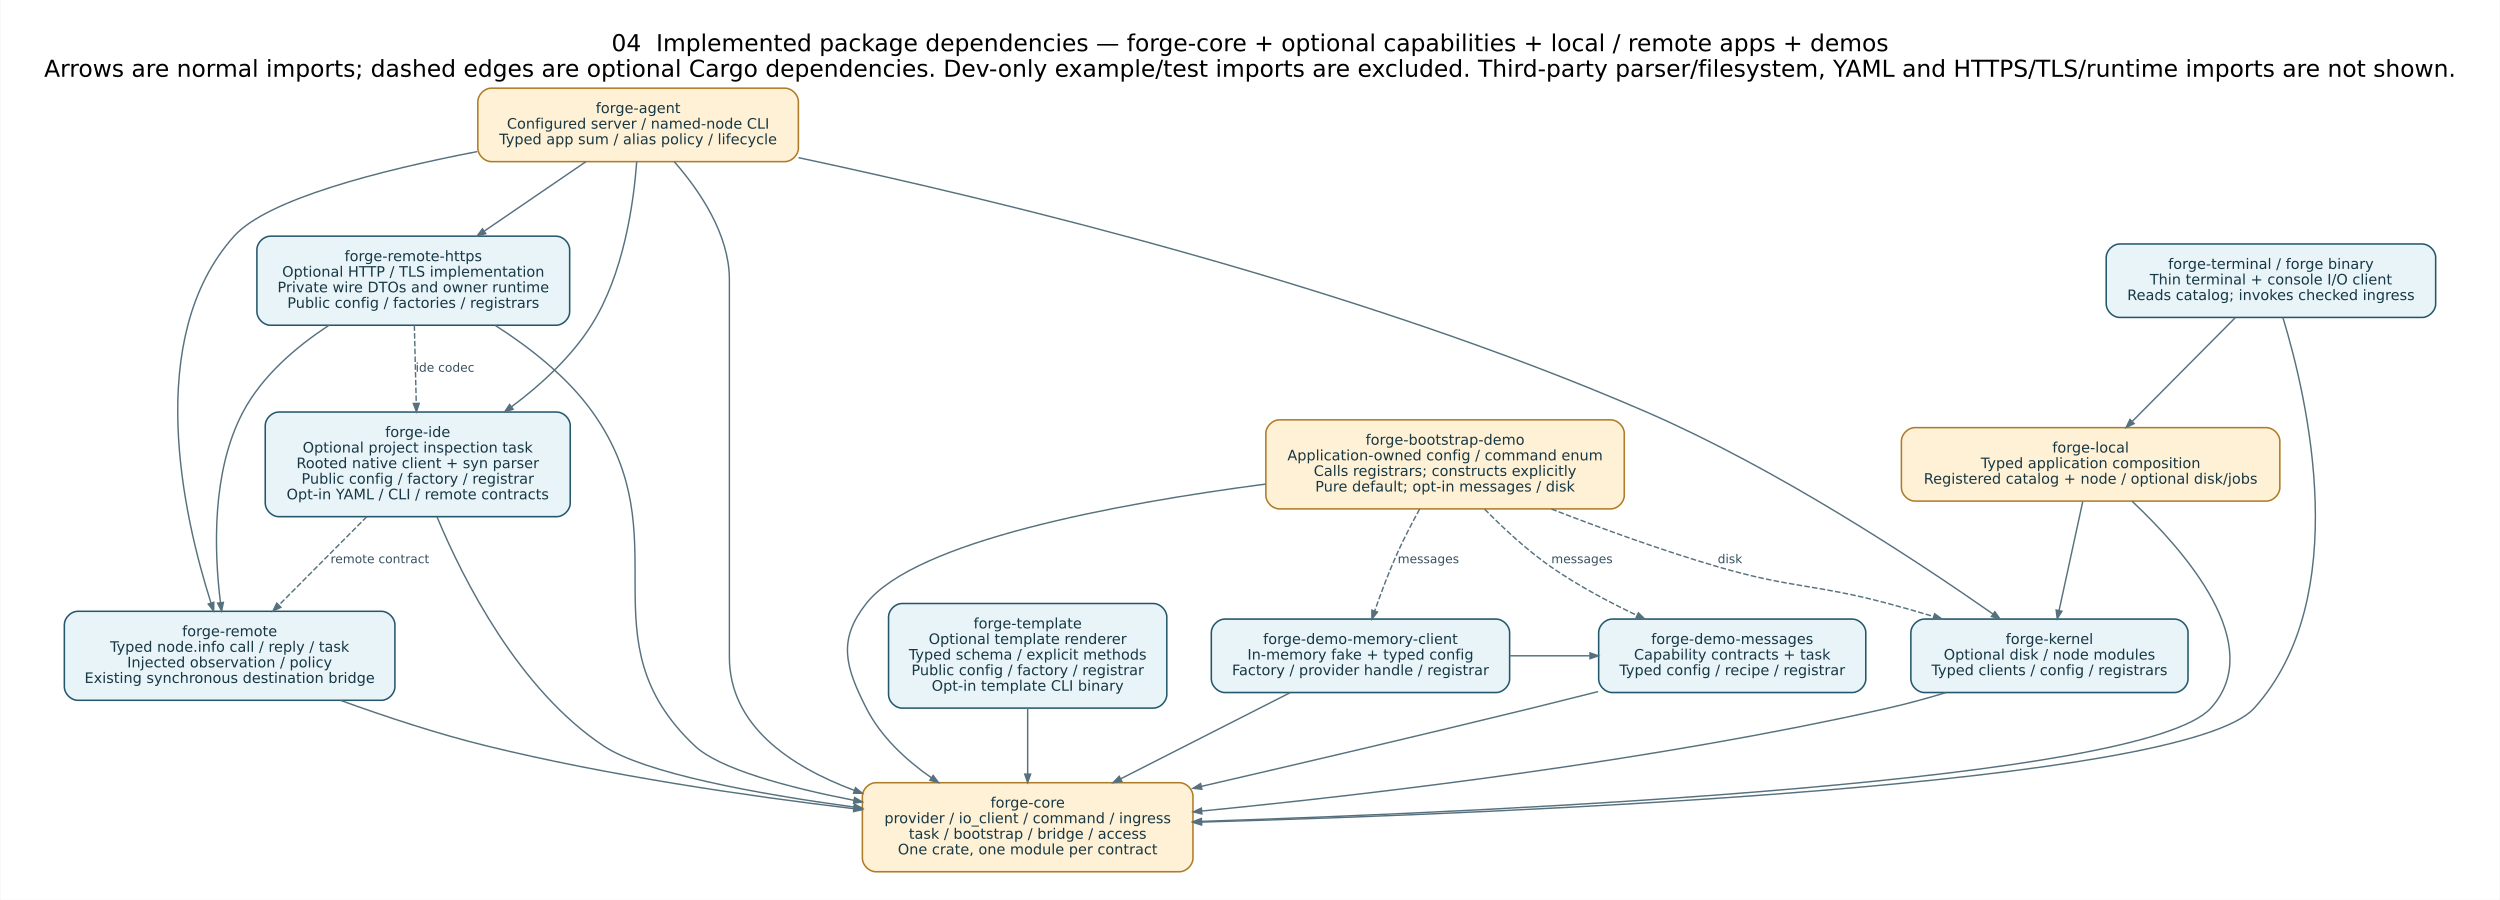
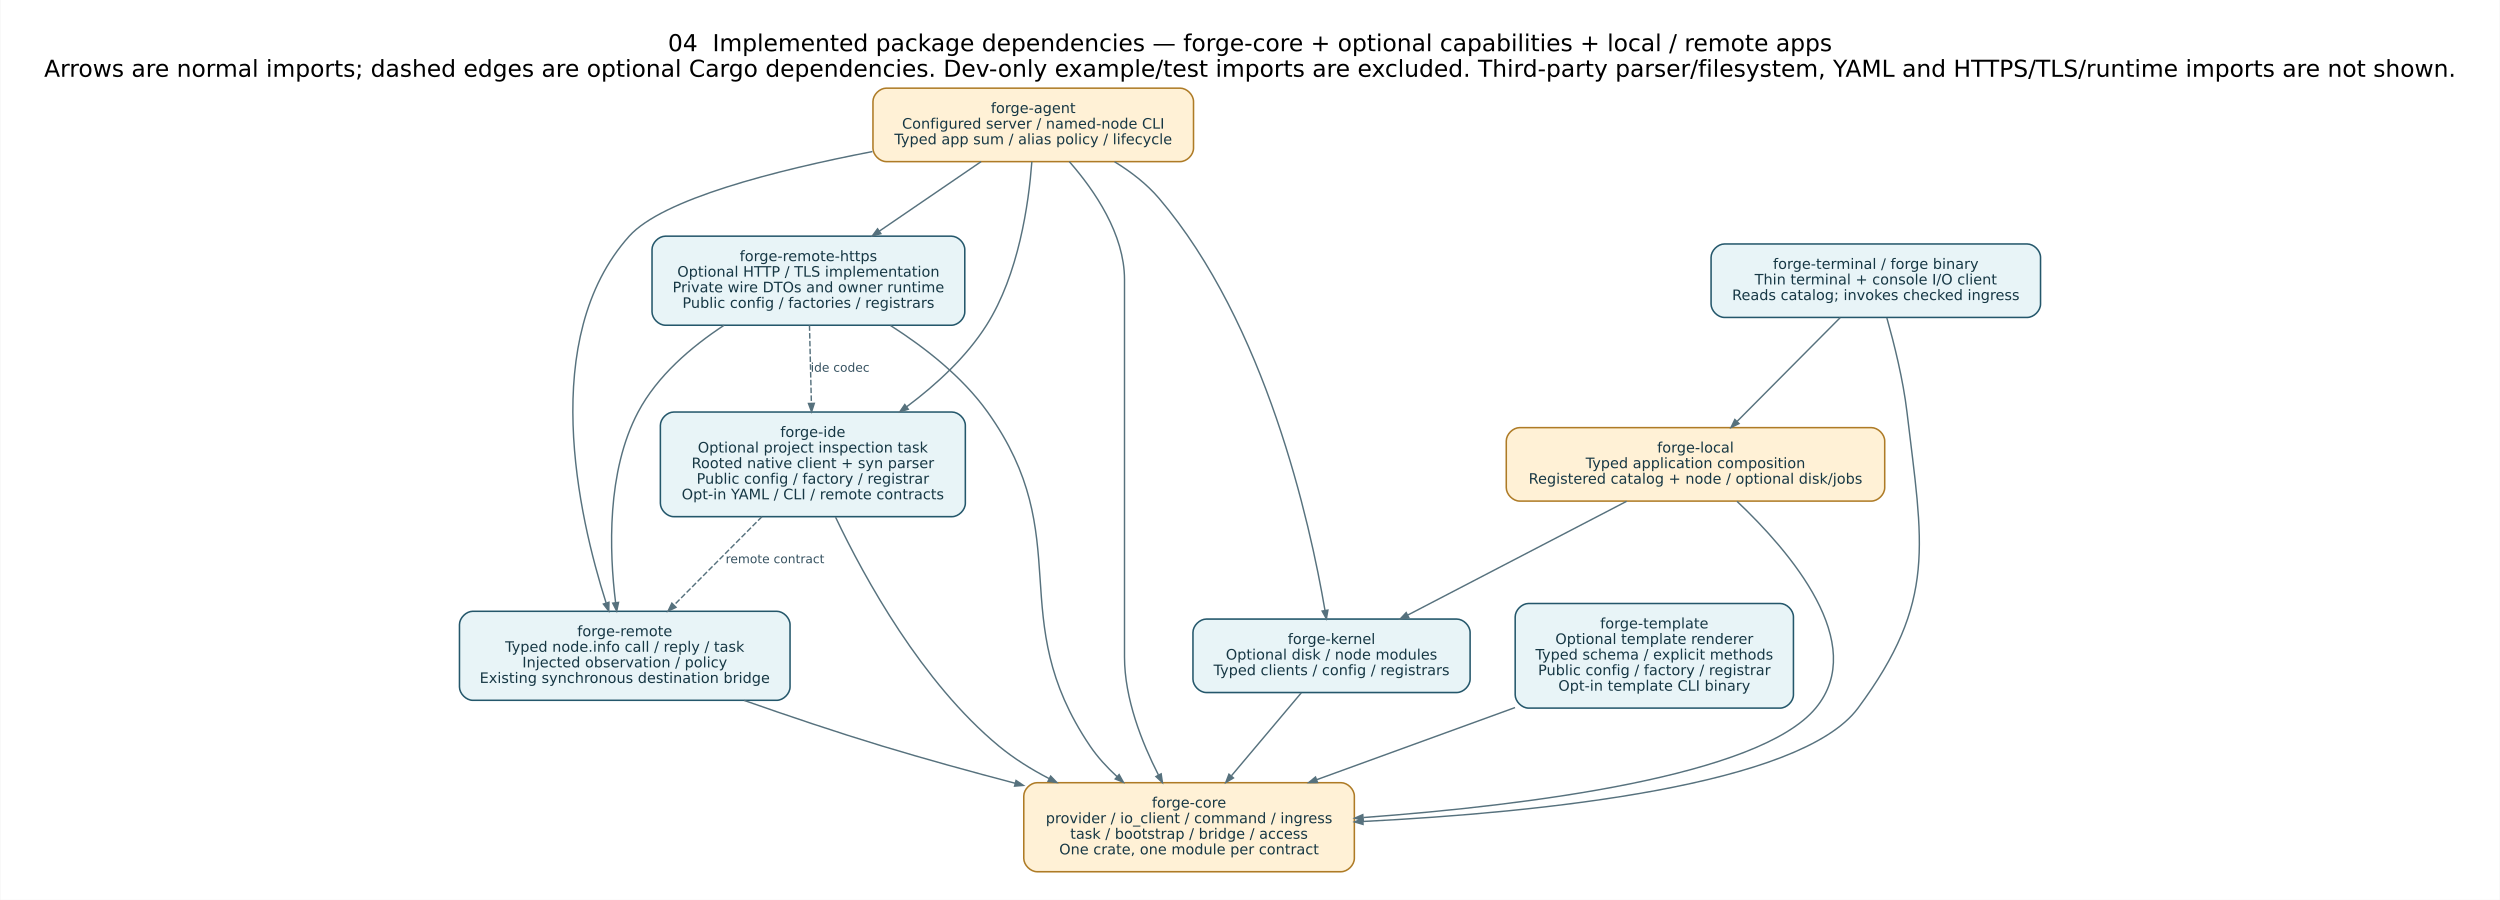
<svg xmlns="http://www.w3.org/2000/svg" width="2245pt" height="808pt" viewBox="0.00 0.00 2245.40 808.40">
  <g id="graph0" class="graph" transform="scale(1 1) rotate(0) translate(25.2 783.2)">
    <polygon fill="white" stroke="transparent" points="-25.2,25.2 -25.2,-783.2 2220.2,-783.2 2220.2,25.2 -25.2,25.2" />
-     <text text-anchor="middle" x="1097.5" y="-737.2" font-family="DejaVu Sans" font-size="21.00">04  Implemented package dependencies — forge-core + optional capabilities + local / remote apps + demos</text>
+     <text text-anchor="middle" x="1097.5" y="-737.2" font-family="DejaVu Sans" font-size="21.00">04  Implemented package dependencies — forge-core + optional capabilities + local / remote apps</text>
    <text text-anchor="middle" x="1097.5" y="-714.2" font-family="DejaVu Sans" font-size="21.00">Arrows are normal imports; dashed edges are optional Cargo dependencies. Dev-only example/test imports are excluded. Third-party parser/filesystem, YAML and HTTPS/TLS/runtime imports are not shown.</text>
    <g id="node1" class="node">
-       <path fill="#fff1d6" stroke="#ae7b26" stroke-width="1.4" d="M679.75,-704C679.75,-704 415.75,-704 415.75,-704 409.75,-704 403.75,-698 403.75,-692 403.75,-692 403.75,-650 403.75,-650 403.75,-644 409.75,-638 415.75,-638 415.75,-638 679.75,-638 679.75,-638 685.75,-638 691.75,-644 691.75,-650 691.75,-650 691.75,-692 691.75,-692 691.75,-698 685.75,-704 679.75,-704" />
-       <text text-anchor="middle" x="547.75" y="-681.6" font-family="DejaVu Sans" font-size="13.00" fill="#163744">forge-agent</text>
-       <text text-anchor="middle" x="547.75" y="-667.6" font-family="DejaVu Sans" font-size="13.00" fill="#163744">Configured server / named-node CLI</text>
-       <text text-anchor="middle" x="547.75" y="-653.6" font-family="DejaVu Sans" font-size="13.00" fill="#163744">Typed app sum / alias policy / lifecycle</text>
+       <path fill="#fff1d6" stroke="#ae7b26" stroke-width="1.4" d="M1034.75,-704C1034.75,-704 770.75,-704 770.75,-704 764.75,-704 758.75,-698 758.75,-692 758.75,-692 758.75,-650 758.75,-650 758.75,-644 764.75,-638 770.75,-638 770.75,-638 1034.75,-638 1034.75,-638 1040.75,-638 1046.75,-644 1046.75,-650 1046.75,-650 1046.75,-692 1046.75,-692 1046.75,-698 1040.75,-704 1034.75,-704" />
+       <text text-anchor="middle" x="902.75" y="-681.6" font-family="DejaVu Sans" font-size="13.00" fill="#163744">forge-agent</text>
+       <text text-anchor="middle" x="902.75" y="-667.6" font-family="DejaVu Sans" font-size="13.00" fill="#163744">Configured server / named-node CLI</text>
+       <text text-anchor="middle" x="902.75" y="-653.6" font-family="DejaVu Sans" font-size="13.00" fill="#163744">Typed app sum / alias policy / lifecycle</text>
    </g>
    <g id="node2" class="node">
-       <path fill="#e8f4f7" stroke="#24576b" stroke-width="1.4" d="M317.25,-234C317.25,-234 44.25,-234 44.25,-234 38.25,-234 32.25,-228 32.25,-222 32.25,-222 32.25,-166 32.25,-166 32.25,-160 38.25,-154 44.25,-154 44.25,-154 317.25,-154 317.25,-154 323.25,-154 329.25,-160 329.25,-166 329.25,-166 329.25,-222 329.25,-222 329.25,-228 323.25,-234 317.25,-234" />
-       <text text-anchor="middle" x="180.75" y="-211.6" font-family="DejaVu Sans" font-size="13.00" fill="#163744">forge-remote</text>
-       <text text-anchor="middle" x="180.75" y="-197.6" font-family="DejaVu Sans" font-size="13.00" fill="#163744">Typed node.info call / reply / task</text>
-       <text text-anchor="middle" x="180.75" y="-183.6" font-family="DejaVu Sans" font-size="13.00" fill="#163744">Injected observation / policy</text>
-       <text text-anchor="middle" x="180.75" y="-169.6" font-family="DejaVu Sans" font-size="13.00" fill="#163744">Existing synchronous destination bridge</text>
+       <path fill="#e8f4f7" stroke="#24576b" stroke-width="1.4" d="M672.25,-234C672.25,-234 399.25,-234 399.25,-234 393.25,-234 387.25,-228 387.25,-222 387.25,-222 387.25,-166 387.25,-166 387.25,-160 393.25,-154 399.25,-154 399.25,-154 672.25,-154 672.25,-154 678.25,-154 684.25,-160 684.25,-166 684.25,-166 684.25,-222 684.25,-222 684.25,-228 678.25,-234 672.25,-234" />
+       <text text-anchor="middle" x="535.75" y="-211.6" font-family="DejaVu Sans" font-size="13.00" fill="#163744">forge-remote</text>
+       <text text-anchor="middle" x="535.75" y="-197.6" font-family="DejaVu Sans" font-size="13.00" fill="#163744">Typed node.info call / reply / task</text>
+       <text text-anchor="middle" x="535.75" y="-183.6" font-family="DejaVu Sans" font-size="13.00" fill="#163744">Injected observation / policy</text>
+       <text text-anchor="middle" x="535.75" y="-169.6" font-family="DejaVu Sans" font-size="13.00" fill="#163744">Existing synchronous destination bridge</text>
    </g>
    <g id="edge1" class="edge">
-       <path fill="none" stroke="#56717d" stroke-width="1.3" d="M403.27,-647.03C315.36,-630.05 214.45,-604.14 184.75,-571 102.97,-479.75 138.96,-320.19 163.99,-241.53" />
-       <polygon fill="#56717d" stroke="#56717d" stroke-width="1.3" points="166.55,-242.12 166.37,-234.18 161.56,-240.5 166.55,-242.12" />
+       <path fill="none" stroke="#56717d" stroke-width="1.3" d="M758.27,-647.03C670.36,-630.05 569.45,-604.14 539.75,-571 457.97,-479.75 493.96,-320.19 518.99,-241.53" />
+       <polygon fill="#56717d" stroke="#56717d" stroke-width="1.3" points="521.55,-242.12 521.37,-234.18 516.56,-240.5 521.55,-242.12" />
    </g>
    <g id="node3" class="node">
-       <path fill="#e8f4f7" stroke="#24576b" stroke-width="1.4" d="M474.25,-571C474.25,-571 217.25,-571 217.25,-571 211.25,-571 205.25,-565 205.25,-559 205.25,-559 205.25,-503 205.25,-503 205.25,-497 211.25,-491 217.25,-491 217.25,-491 474.25,-491 474.25,-491 480.25,-491 486.25,-497 486.25,-503 486.25,-503 486.25,-559 486.25,-559 486.25,-565 480.25,-571 474.25,-571" />
-       <text text-anchor="middle" x="345.75" y="-548.6" font-family="DejaVu Sans" font-size="13.00" fill="#163744">forge-remote-https</text>
-       <text text-anchor="middle" x="345.75" y="-534.6" font-family="DejaVu Sans" font-size="13.00" fill="#163744">Optional HTTP / TLS implementation</text>
-       <text text-anchor="middle" x="345.75" y="-520.6" font-family="DejaVu Sans" font-size="13.00" fill="#163744">Private wire DTOs and owner runtime</text>
-       <text text-anchor="middle" x="345.75" y="-506.6" font-family="DejaVu Sans" font-size="13.00" fill="#163744">Public config / factories / registrars</text>
+       <path fill="#e8f4f7" stroke="#24576b" stroke-width="1.4" d="M829.25,-571C829.25,-571 572.25,-571 572.25,-571 566.25,-571 560.25,-565 560.25,-559 560.25,-559 560.25,-503 560.25,-503 560.25,-497 566.25,-491 572.25,-491 572.25,-491 829.25,-491 829.25,-491 835.25,-491 841.25,-497 841.25,-503 841.25,-503 841.25,-559 841.25,-559 841.25,-565 835.25,-571 829.25,-571" />
+       <text text-anchor="middle" x="700.75" y="-548.6" font-family="DejaVu Sans" font-size="13.00" fill="#163744">forge-remote-https</text>
+       <text text-anchor="middle" x="700.75" y="-534.6" font-family="DejaVu Sans" font-size="13.00" fill="#163744">Optional HTTP / TLS implementation</text>
+       <text text-anchor="middle" x="700.75" y="-520.6" font-family="DejaVu Sans" font-size="13.00" fill="#163744">Private wire DTOs and owner runtime</text>
+       <text text-anchor="middle" x="700.75" y="-506.6" font-family="DejaVu Sans" font-size="13.00" fill="#163744">Public config / factories / registrars</text>
    </g>
    <g id="edge2" class="edge">
-       <path fill="none" stroke="#56717d" stroke-width="1.3" d="M500.9,-637.99C473.7,-619.41 439.05,-595.74 409.41,-575.49" />
-       <polygon fill="#56717d" stroke="#56717d" stroke-width="1.3" points="410.84,-573.29 403.16,-571.22 407.87,-577.62 410.84,-573.29" />
+       <path fill="none" stroke="#56717d" stroke-width="1.3" d="M855.9,-637.99C828.7,-619.41 794.05,-595.74 764.41,-575.49" />
+       <polygon fill="#56717d" stroke="#56717d" stroke-width="1.3" points="765.84,-573.29 758.16,-571.22 762.87,-577.62 765.84,-573.29" />
    </g>
    <g id="node4" class="node">
-       <path fill="#e8f4f7" stroke="#24576b" stroke-width="1.4" d="M474.75,-413C474.75,-413 224.75,-413 224.75,-413 218.75,-413 212.75,-407 212.75,-401 212.75,-401 212.75,-331 212.75,-331 212.75,-325 218.75,-319 224.75,-319 224.75,-319 474.75,-319 474.75,-319 480.75,-319 486.75,-325 486.75,-331 486.75,-331 486.75,-401 486.75,-401 486.75,-407 480.75,-413 474.75,-413" />
-       <text text-anchor="middle" x="349.75" y="-390.6" font-family="DejaVu Sans" font-size="13.00" fill="#163744">forge-ide</text>
-       <text text-anchor="middle" x="349.75" y="-376.6" font-family="DejaVu Sans" font-size="13.00" fill="#163744">Optional project inspection task</text>
-       <text text-anchor="middle" x="349.75" y="-362.6" font-family="DejaVu Sans" font-size="13.00" fill="#163744">Rooted native client + syn parser</text>
-       <text text-anchor="middle" x="349.75" y="-348.6" font-family="DejaVu Sans" font-size="13.00" fill="#163744">Public config / factory / registrar</text>
-       <text text-anchor="middle" x="349.75" y="-334.6" font-family="DejaVu Sans" font-size="13.00" fill="#163744">Opt-in YAML / CLI / remote contracts</text>
+       <path fill="#e8f4f7" stroke="#24576b" stroke-width="1.4" d="M829.75,-413C829.75,-413 579.75,-413 579.75,-413 573.75,-413 567.75,-407 567.75,-401 567.75,-401 567.75,-331 567.75,-331 567.75,-325 573.75,-319 579.75,-319 579.75,-319 829.75,-319 829.75,-319 835.75,-319 841.75,-325 841.75,-331 841.75,-331 841.75,-401 841.75,-401 841.75,-407 835.75,-413 829.75,-413" />
+       <text text-anchor="middle" x="704.75" y="-390.6" font-family="DejaVu Sans" font-size="13.00" fill="#163744">forge-ide</text>
+       <text text-anchor="middle" x="704.75" y="-376.6" font-family="DejaVu Sans" font-size="13.00" fill="#163744">Optional project inspection task</text>
+       <text text-anchor="middle" x="704.75" y="-362.6" font-family="DejaVu Sans" font-size="13.00" fill="#163744">Rooted native client + syn parser</text>
+       <text text-anchor="middle" x="704.75" y="-348.6" font-family="DejaVu Sans" font-size="13.00" fill="#163744">Public config / factory / registrar</text>
+       <text text-anchor="middle" x="704.75" y="-334.6" font-family="DejaVu Sans" font-size="13.00" fill="#163744">Opt-in YAML / CLI / remote contracts</text>
    </g>
    <g id="edge3" class="edge">
-       <path fill="none" stroke="#56717d" stroke-width="1.3" d="M546.5,-637.82C543.68,-599.98 534.63,-536.57 505.75,-491 487.66,-462.46 460.67,-437.64 434.2,-417.87" />
-       <polygon fill="#56717d" stroke="#56717d" stroke-width="1.3" points="435.45,-415.53 427.85,-413.21 432.34,-419.76 435.45,-415.53" />
+       <path fill="none" stroke="#56717d" stroke-width="1.3" d="M901.5,-637.82C898.68,-599.98 889.63,-536.57 860.75,-491 842.66,-462.46 815.67,-437.64 789.2,-417.87" />
+       <polygon fill="#56717d" stroke="#56717d" stroke-width="1.3" points="790.45,-415.53 782.85,-413.21 787.34,-419.76 790.45,-415.53" />
+     </g>
+     <g id="node6" class="node">
+       <path fill="#e8f4f7" stroke="#24576b" stroke-width="1.4" d="M1283.25,-227C1283.25,-227 1058.25,-227 1058.25,-227 1052.25,-227 1046.25,-221 1046.25,-215 1046.25,-215 1046.25,-173 1046.25,-173 1046.25,-167 1052.25,-161 1058.25,-161 1058.25,-161 1283.25,-161 1283.25,-161 1289.25,-161 1295.25,-167 1295.25,-173 1295.25,-173 1295.25,-215 1295.25,-215 1295.25,-221 1289.25,-227 1283.25,-227" />
+       <text text-anchor="middle" x="1170.75" y="-204.6" font-family="DejaVu Sans" font-size="13.00" fill="#163744">forge-kernel</text>
+       <text text-anchor="middle" x="1170.75" y="-190.6" font-family="DejaVu Sans" font-size="13.00" fill="#163744">Optional disk / node modules</text>
+       <text text-anchor="middle" x="1170.75" y="-176.6" font-family="DejaVu Sans" font-size="13.00" fill="#163744">Typed clients / config / registrars</text>
+     </g>
+     <g id="edge4" class="edge">
+       <path fill="none" stroke="#56717d" stroke-width="1.3" d="M975.84,-637.85C990.49,-628.86 1004.75,-617.93 1015.75,-605 1111.71,-492.25 1151.34,-314.05 1164.83,-235.02" />
+       <polygon fill="#56717d" stroke="#56717d" stroke-width="1.3" points="1167.49,-235.06 1166.13,-227.23 1162.31,-234.2 1167.49,-235.06" />
+     </g>
+     <g id="node9" class="node">
+       <path fill="#fff1d6" stroke="#ae7b26" stroke-width="1.4" d="M1179.25,-80C1179.25,-80 906.25,-80 906.25,-80 900.25,-80 894.25,-74 894.25,-68 894.25,-68 894.25,-12 894.25,-12 894.25,-6 900.25,0 906.25,0 906.25,0 1179.25,0 1179.25,0 1185.25,0 1191.25,-6 1191.25,-12 1191.25,-12 1191.25,-68 1191.25,-68 1191.25,-74 1185.25,-80 1179.25,-80" />
+       <text text-anchor="middle" x="1042.75" y="-57.6" font-family="DejaVu Sans" font-size="13.00" fill="#163744">forge-core</text>
+       <text text-anchor="middle" x="1042.75" y="-43.6" font-family="DejaVu Sans" font-size="13.00" fill="#163744">provider / io_client / command / ingress</text>
+       <text text-anchor="middle" x="1042.75" y="-29.6" font-family="DejaVu Sans" font-size="13.00" fill="#163744">task / bootstrap / bridge / access</text>
+       <text text-anchor="middle" x="1042.75" y="-15.6" font-family="DejaVu Sans" font-size="13.00" fill="#163744">One crate, one module per contract</text>
+     </g>
+     <g id="edge5" class="edge">
+       <path fill="none" stroke="#56717d" stroke-width="1.3" d="M935.16,-638C958.08,-611.85 984.75,-572.69 984.75,-532 984.75,-532 984.75,-532 984.75,-193 984.75,-155.61 1000.26,-116.24 1015.24,-86.94" />
+       <polygon fill="#56717d" stroke="#56717d" stroke-width="1.3" points="1017.67,-87.96 1018.82,-80.09 1013.02,-85.52 1017.67,-87.96" />
+     </g>
+     <g id="edge6" class="edge">
+       <path fill="none" stroke="#56717d" stroke-width="1.3" d="M643.01,-153.9C681.78,-140.28 726.03,-125.34 766.75,-113 805.34,-101.3 847.31,-89.76 886.6,-79.46" />
+       <polygon fill="#56717d" stroke="#56717d" stroke-width="1.3" points="887.31,-81.99 893.9,-77.55 885.98,-76.91 887.31,-81.99" />
+     </g>
+     <g id="edge7" class="edge">
+       <path fill="none" stroke="#56717d" stroke-width="1.3" d="M625,-490.97C595.61,-471.69 564.95,-445.52 547.75,-413 519.47,-359.52 521.79,-287.98 527.54,-241.69" />
+       <polygon fill="#56717d" stroke="#56717d" stroke-width="1.3" points="530.15,-241.99 528.53,-234.21 524.95,-241.3 530.15,-241.99" />
+     </g>
+     <g id="edge9" class="edge">
+       <path fill="none" stroke="#56717d" stroke-width="1.3" stroke-dasharray="5,2" d="M701.71,-490.96C702.22,-469.97 702.87,-443.78 703.43,-420.88" />
+       <polygon fill="#56717d" stroke="#56717d" stroke-width="1.3" points="706.06,-420.82 703.61,-413.25 700.81,-420.69 706.06,-420.82" />
+       <text text-anchor="middle" x="729.25" y="-449.2" font-family="DejaVu Sans" font-size="11.00" fill="#34505f">ide codec</text>
+     </g>
+     <g id="edge8" class="edge">
+       <path fill="none" stroke="#56717d" stroke-width="1.3" d="M774.51,-490.75C805.34,-471.06 839.17,-444.64 861.75,-413 942.78,-299.49 875.69,-228.57 953.75,-113 960.48,-103.04 968.99,-93.77 978.07,-85.42" />
+       <polygon fill="#56717d" stroke="#56717d" stroke-width="1.3" points="979.92,-87.29 983.78,-80.34 976.43,-83.36 979.92,-87.29" />
+     </g>
+     <g id="edge16" class="edge">
+       <path fill="none" stroke="#56717d" stroke-width="1.3" stroke-dasharray="5,2" d="M659.02,-319C634.48,-294.31 604.37,-264.03 580.06,-239.57" />
+       <polygon fill="#56717d" stroke="#56717d" stroke-width="1.3" points="581.79,-237.59 574.64,-234.12 578.07,-241.29 581.79,-237.59" />
+       <text text-anchor="middle" x="670.75" y="-277.2" font-family="DejaVu Sans" font-size="11.00" fill="#34505f">remote contract</text>
+     </g>
+     <g id="edge15" class="edge">
+       <path fill="none" stroke="#56717d" stroke-width="1.3" d="M725.13,-318.56C751.65,-262.92 802.85,-170.1 871.75,-113 885.31,-101.76 900.89,-92.04 916.99,-83.69" />
+       <polygon fill="#56717d" stroke="#56717d" stroke-width="1.3" points="918.4,-85.92 923.92,-80.2 916.04,-81.23 918.4,-85.92" />
+     </g>
+     <g id="node5" class="node">
+       <path fill="#e8f4f7" stroke="#24576b" stroke-width="1.4" d="M1573.75,-241C1573.75,-241 1347.75,-241 1347.75,-241 1341.75,-241 1335.75,-235 1335.75,-229 1335.75,-229 1335.75,-159 1335.75,-159 1335.75,-153 1341.75,-147 1347.75,-147 1347.75,-147 1573.75,-147 1573.75,-147 1579.75,-147 1585.75,-153 1585.75,-159 1585.75,-159 1585.75,-229 1585.75,-229 1585.75,-235 1579.75,-241 1573.75,-241" />
+       <text text-anchor="middle" x="1460.75" y="-218.6" font-family="DejaVu Sans" font-size="13.00" fill="#163744">forge-template</text>
+       <text text-anchor="middle" x="1460.75" y="-204.6" font-family="DejaVu Sans" font-size="13.00" fill="#163744">Optional template renderer</text>
+       <text text-anchor="middle" x="1460.75" y="-190.6" font-family="DejaVu Sans" font-size="13.00" fill="#163744">Typed schema / explicit methods</text>
+       <text text-anchor="middle" x="1460.75" y="-176.6" font-family="DejaVu Sans" font-size="13.00" fill="#163744">Public config / factory / registrar</text>
+       <text text-anchor="middle" x="1460.75" y="-162.6" font-family="DejaVu Sans" font-size="13.00" fill="#163744">Opt-in template CLI binary</text>
+     </g>
+     <g id="edge17" class="edge">
+       <path fill="none" stroke="#56717d" stroke-width="1.3" d="M1335.62,-147.5C1279.11,-126.95 1212.79,-102.83 1157.56,-82.75" />
+       <polygon fill="#56717d" stroke="#56717d" stroke-width="1.3" points="1158.14,-80.17 1150.2,-80.07 1156.35,-85.1 1158.14,-80.17" />
+     </g>
+     <g id="edge10" class="edge">
+       <path fill="none" stroke="#56717d" stroke-width="1.3" d="M1143.6,-160.76C1125.34,-139.07 1101,-110.17 1080.8,-86.19" />
+       <polygon fill="#56717d" stroke="#56717d" stroke-width="1.3" points="1082.6,-84.25 1075.77,-80.21 1078.59,-87.63 1082.6,-84.25" />
    </g>
    <g id="node7" class="node">
-       <path fill="#e8f4f7" stroke="#24576b" stroke-width="1.4" d="M1928.25,-227C1928.25,-227 1703.25,-227 1703.25,-227 1697.25,-227 1691.25,-221 1691.25,-215 1691.25,-215 1691.25,-173 1691.25,-173 1691.25,-167 1697.25,-161 1703.25,-161 1703.25,-161 1928.25,-161 1928.25,-161 1934.25,-161 1940.25,-167 1940.25,-173 1940.25,-173 1940.25,-215 1940.25,-215 1940.25,-221 1934.25,-227 1928.25,-227" />
-       <text text-anchor="middle" x="1815.75" y="-204.6" font-family="DejaVu Sans" font-size="13.00" fill="#163744">forge-kernel</text>
-       <text text-anchor="middle" x="1815.75" y="-190.6" font-family="DejaVu Sans" font-size="13.00" fill="#163744">Optional disk / node modules</text>
-       <text text-anchor="middle" x="1815.75" y="-176.6" font-family="DejaVu Sans" font-size="13.00" fill="#163744">Typed clients / config / registrars</text>
+       <path fill="#fff1d6" stroke="#ae7b26" stroke-width="1.4" d="M1655.75,-399C1655.75,-399 1339.75,-399 1339.75,-399 1333.75,-399 1327.75,-393 1327.75,-387 1327.75,-387 1327.75,-345 1327.75,-345 1327.75,-339 1333.75,-333 1339.75,-333 1339.75,-333 1655.75,-333 1655.75,-333 1661.75,-333 1667.75,-339 1667.75,-345 1667.75,-345 1667.75,-387 1667.75,-387 1667.75,-393 1661.75,-399 1655.75,-399" />
+       <text text-anchor="middle" x="1497.75" y="-376.6" font-family="DejaVu Sans" font-size="13.00" fill="#163744">forge-local</text>
+       <text text-anchor="middle" x="1497.75" y="-362.6" font-family="DejaVu Sans" font-size="13.00" fill="#163744">Typed application composition</text>
+       <text text-anchor="middle" x="1497.75" y="-348.6" font-family="DejaVu Sans" font-size="13.00" fill="#163744">Registered catalog + node / optional disk/jobs</text>
    </g>
-     <g id="edge4" class="edge">
-       <path fill="none" stroke="#56717d" stroke-width="1.3" d="M691.85,-641.54C874.06,-602.78 1195.19,-525.14 1453.75,-413 1571.28,-362.03 1696.9,-279.17 1764.89,-231.63" />
-       <polygon fill="#56717d" stroke="#56717d" stroke-width="1.3" points="1766.66,-233.6 1771.29,-227.15 1763.64,-229.3 1766.66,-233.6" />
+     <g id="edge11" class="edge">
+       <path fill="none" stroke="#56717d" stroke-width="1.3" d="M1435.86,-332.82C1379.81,-303.69 1297.38,-260.83 1239.34,-230.66" />
+       <polygon fill="#56717d" stroke="#56717d" stroke-width="1.3" points="1240.25,-228.17 1232.39,-227.04 1237.83,-232.83 1240.25,-228.17" />
    </g>
-     <g id="node12" class="node">
-       <path fill="#fff1d6" stroke="#ae7b26" stroke-width="1.4" d="M1034.25,-80C1034.25,-80 761.25,-80 761.25,-80 755.25,-80 749.25,-74 749.25,-68 749.25,-68 749.25,-12 749.25,-12 749.25,-6 755.25,0 761.25,0 761.25,0 1034.25,0 1034.25,0 1040.25,0 1046.25,-6 1046.25,-12 1046.25,-12 1046.25,-68 1046.25,-68 1046.25,-74 1040.25,-80 1034.25,-80" />
-       <text text-anchor="middle" x="897.75" y="-57.6" font-family="DejaVu Sans" font-size="13.00" fill="#163744">forge-core</text>
-       <text text-anchor="middle" x="897.75" y="-43.6" font-family="DejaVu Sans" font-size="13.00" fill="#163744">provider / io_client / command / ingress</text>
-       <text text-anchor="middle" x="897.75" y="-29.6" font-family="DejaVu Sans" font-size="13.00" fill="#163744">task / bootstrap / bridge / access</text>
-       <text text-anchor="middle" x="897.75" y="-15.6" font-family="DejaVu Sans" font-size="13.00" fill="#163744">One crate, one module per contract</text>
+     <g id="edge12" class="edge">
+       <path fill="none" stroke="#56717d" stroke-width="1.3" d="M1535.08,-332.74C1582.78,-287.66 1653.74,-204.87 1605.75,-147 1554.95,-85.75 1347.7,-59.65 1199.43,-48.7" />
+       <polygon fill="#56717d" stroke="#56717d" stroke-width="1.3" points="1199.19,-46.05 1191.52,-48.12 1198.81,-51.29 1199.19,-46.05" />
    </g>
-     <g id="edge5" class="edge">
-       <path fill="none" stroke="#56717d" stroke-width="1.3" d="M580.16,-638C603.08,-611.85 629.75,-572.69 629.75,-532 629.75,-532 629.75,-532 629.75,-193 629.75,-131.96 683,-95.14 742.03,-73.07" />
-       <polygon fill="#56717d" stroke="#56717d" stroke-width="1.3" points="743.09,-75.47 749.25,-70.45 741.3,-70.54 743.09,-75.47" />
-     </g>
-     <g id="edge6" class="edge">
-       <path fill="none" stroke="#56717d" stroke-width="1.3" d="M280.44,-153.92C320.72,-139.33 367.95,-123.73 411.75,-113 520.44,-86.37 645.37,-68.13 741.35,-56.67" />
-       <polygon fill="#56717d" stroke="#56717d" stroke-width="1.3" points="741.94,-59.24 749.08,-55.75 741.33,-54.03 741.94,-59.24" />
-     </g>
-     <g id="edge7" class="edge">
-       <path fill="none" stroke="#56717d" stroke-width="1.3" d="M270,-490.97C240.61,-471.69 209.95,-445.52 192.75,-413 164.47,-359.52 166.79,-287.98 172.54,-241.69" />
-       <polygon fill="#56717d" stroke="#56717d" stroke-width="1.3" points="175.15,-241.99 173.53,-234.21 169.95,-241.3 175.15,-241.99" />
-     </g>
-     <g id="edge9" class="edge">
-       <path fill="none" stroke="#56717d" stroke-width="1.3" stroke-dasharray="5,2" d="M346.71,-490.96C347.22,-469.97 347.87,-443.78 348.43,-420.88" />
-       <polygon fill="#56717d" stroke="#56717d" stroke-width="1.3" points="351.06,-420.82 348.61,-413.25 345.81,-420.69 351.06,-420.82" />
-       <text text-anchor="middle" x="374.25" y="-449.2" font-family="DejaVu Sans" font-size="11.00" fill="#34505f">ide codec</text>
-     </g>
-     <g id="edge8" class="edge">
-       <path fill="none" stroke="#56717d" stroke-width="1.3" d="M419.51,-490.75C450.34,-471.06 484.17,-444.64 506.75,-413 587.78,-299.49 497.16,-208.55 598.75,-113 620.61,-92.44 680.94,-76.05 741.74,-64.13" />
-       <polygon fill="#56717d" stroke="#56717d" stroke-width="1.3" points="742.28,-66.7 749.15,-62.7 741.29,-61.55 742.28,-66.7" />
-     </g>
-     <g id="edge23" class="edge">
-       <path fill="none" stroke="#56717d" stroke-width="1.3" stroke-dasharray="5,2" d="M304.02,-319C279.48,-294.31 249.37,-264.03 225.06,-239.57" />
-       <polygon fill="#56717d" stroke="#56717d" stroke-width="1.3" points="226.79,-237.59 219.64,-234.12 223.07,-241.29 226.79,-237.59" />
-       <text text-anchor="middle" x="315.75" y="-277.2" font-family="DejaVu Sans" font-size="11.00" fill="#34505f">remote contract</text>
-     </g>
-     <g id="edge22" class="edge">
-       <path fill="none" stroke="#56717d" stroke-width="1.3" d="M367.07,-318.8C391.29,-260.93 441,-163.3 516.75,-113 553.67,-88.49 653.39,-70.14 741.55,-58.11" />
-       <polygon fill="#56717d" stroke="#56717d" stroke-width="1.3" points="742.15,-60.68 749.23,-57.07 741.44,-55.47 742.15,-60.68" />
-     </g>
-     <g id="node5" class="node">
-       <path fill="#e8f4f7" stroke="#24576b" stroke-width="1.4" d="M1010.75,-241C1010.75,-241 784.75,-241 784.75,-241 778.75,-241 772.75,-235 772.75,-229 772.75,-229 772.75,-159 772.75,-159 772.75,-153 778.75,-147 784.75,-147 784.75,-147 1010.75,-147 1010.75,-147 1016.75,-147 1022.75,-153 1022.75,-159 1022.75,-159 1022.75,-229 1022.75,-229 1022.75,-235 1016.75,-241 1010.75,-241" />
-       <text text-anchor="middle" x="897.75" y="-218.6" font-family="DejaVu Sans" font-size="13.00" fill="#163744">forge-template</text>
-       <text text-anchor="middle" x="897.75" y="-204.6" font-family="DejaVu Sans" font-size="13.00" fill="#163744">Optional template renderer</text>
-       <text text-anchor="middle" x="897.75" y="-190.6" font-family="DejaVu Sans" font-size="13.00" fill="#163744">Typed schema / explicit methods</text>
-       <text text-anchor="middle" x="897.75" y="-176.6" font-family="DejaVu Sans" font-size="13.00" fill="#163744">Public config / factory / registrar</text>
-       <text text-anchor="middle" x="897.75" y="-162.6" font-family="DejaVu Sans" font-size="13.00" fill="#163744">Opt-in template CLI binary</text>
-     </g>
-     <g id="edge24" class="edge">
-       <path fill="none" stroke="#56717d" stroke-width="1.3" d="M897.75,-146.98C897.75,-128.24 897.75,-106.61 897.75,-87.79" />
-       <polygon fill="#56717d" stroke="#56717d" stroke-width="1.3" points="900.38,-87.69 897.75,-80.19 895.13,-87.69 900.38,-87.69" />
-     </g>
-     <g id="node6" class="node">
-       <path fill="#fff1d6" stroke="#ae7b26" stroke-width="1.4" d="M1421.75,-406C1421.75,-406 1123.75,-406 1123.75,-406 1117.75,-406 1111.75,-400 1111.75,-394 1111.75,-394 1111.75,-338 1111.75,-338 1111.75,-332 1117.75,-326 1123.75,-326 1123.75,-326 1421.75,-326 1421.75,-326 1427.75,-326 1433.75,-332 1433.75,-338 1433.75,-338 1433.75,-394 1433.75,-394 1433.75,-400 1427.75,-406 1421.75,-406" />
-       <text text-anchor="middle" x="1272.75" y="-383.6" font-family="DejaVu Sans" font-size="13.00" fill="#163744">forge-bootstrap-demo</text>
-       <text text-anchor="middle" x="1272.75" y="-369.6" font-family="DejaVu Sans" font-size="13.00" fill="#163744">Application-owned config / command enum</text>
-       <text text-anchor="middle" x="1272.75" y="-355.6" font-family="DejaVu Sans" font-size="13.00" fill="#163744">Calls registrars; constructs explicitly</text>
-       <text text-anchor="middle" x="1272.75" y="-341.6" font-family="DejaVu Sans" font-size="13.00" fill="#163744">Pure default; opt-in messages / disk</text>
+     <g id="node8" class="node">
+       <path fill="#e8f4f7" stroke="#24576b" stroke-width="1.4" d="M1795.75,-564C1795.75,-564 1523.75,-564 1523.75,-564 1517.75,-564 1511.75,-558 1511.75,-552 1511.75,-552 1511.75,-510 1511.75,-510 1511.75,-504 1517.75,-498 1523.75,-498 1523.75,-498 1795.75,-498 1795.75,-498 1801.75,-498 1807.75,-504 1807.75,-510 1807.75,-510 1807.75,-552 1807.75,-552 1807.75,-558 1801.75,-564 1795.75,-564" />
+       <text text-anchor="middle" x="1659.75" y="-541.6" font-family="DejaVu Sans" font-size="13.00" fill="#163744">forge-terminal / forge binary</text>
+       <text text-anchor="middle" x="1659.75" y="-527.6" font-family="DejaVu Sans" font-size="13.00" fill="#163744">Thin terminal + console I/O client</text>
+       <text text-anchor="middle" x="1659.75" y="-513.6" font-family="DejaVu Sans" font-size="13.00" fill="#163744">Reads catalog; invokes checked ingress</text>
    </g>
    <g id="edge13" class="edge">
-       <path fill="none" stroke="#56717d" stroke-width="1.3" stroke-dasharray="5,2" d="M1368.26,-325.9C1413.13,-308.47 1467.66,-288.62 1517.75,-274 1584.53,-254.51 1603.52,-258.87 1670.75,-241 1683.99,-237.48 1697.83,-233.5 1711.47,-229.38" />
-       <polygon fill="#56717d" stroke="#56717d" stroke-width="1.3" points="1712.61,-231.78 1719.02,-227.09 1711.08,-226.76 1712.61,-231.78" />
-       <text text-anchor="middle" x="1528.75" y="-277.2" font-family="DejaVu Sans" font-size="11.00" fill="#34505f">disk</text>
-     </g>
-     <g id="node10" class="node">
-       <path fill="#e8f4f7" stroke="#24576b" stroke-width="1.4" d="M1638.75,-227C1638.75,-227 1422.75,-227 1422.75,-227 1416.75,-227 1410.75,-221 1410.75,-215 1410.75,-215 1410.75,-173 1410.75,-173 1410.75,-167 1416.75,-161 1422.75,-161 1422.75,-161 1638.75,-161 1638.75,-161 1644.75,-161 1650.75,-167 1650.75,-173 1650.75,-173 1650.75,-215 1650.75,-215 1650.75,-221 1644.75,-227 1638.75,-227" />
-       <text text-anchor="middle" x="1530.75" y="-204.6" font-family="DejaVu Sans" font-size="13.00" fill="#163744">forge-demo-messages</text>
-       <text text-anchor="middle" x="1530.75" y="-190.6" font-family="DejaVu Sans" font-size="13.00" fill="#163744">Capability contracts + task</text>
-       <text text-anchor="middle" x="1530.75" y="-176.6" font-family="DejaVu Sans" font-size="13.00" fill="#163744">Typed config / recipe / registrar</text>
-     </g>
-     <g id="edge11" class="edge">
-       <path fill="none" stroke="#56717d" stroke-width="1.3" stroke-dasharray="5,2" d="M1308.28,-325.79C1325.2,-308.54 1346.37,-288.86 1367.75,-274 1391.57,-257.44 1419.39,-242.55 1445.23,-230.29" />
-       <polygon fill="#56717d" stroke="#56717d" stroke-width="1.3" points="1446.43,-232.62 1452.11,-227.06 1444.21,-227.87 1446.43,-232.62" />
-       <text text-anchor="middle" x="1395.75" y="-277.2" font-family="DejaVu Sans" font-size="11.00" fill="#34505f">messages</text>
-     </g>
-     <g id="node11" class="node">
-       <path fill="#e8f4f7" stroke="#24576b" stroke-width="1.4" d="M1318.75,-227C1318.75,-227 1074.75,-227 1074.75,-227 1068.75,-227 1062.75,-221 1062.75,-215 1062.75,-215 1062.75,-173 1062.75,-173 1062.75,-167 1068.75,-161 1074.75,-161 1074.75,-161 1318.75,-161 1318.75,-161 1324.75,-161 1330.75,-167 1330.75,-173 1330.75,-173 1330.75,-215 1330.75,-215 1330.75,-221 1324.75,-227 1318.75,-227" />
-       <text text-anchor="middle" x="1196.75" y="-204.6" font-family="DejaVu Sans" font-size="13.00" fill="#163744">forge-demo-memory-client</text>
-       <text text-anchor="middle" x="1196.75" y="-190.6" font-family="DejaVu Sans" font-size="13.00" fill="#163744">In-memory fake + typed config</text>
-       <text text-anchor="middle" x="1196.75" y="-176.6" font-family="DejaVu Sans" font-size="13.00" fill="#163744">Factory / provider handle / registrar</text>
-     </g>
-     <g id="edge12" class="edge">
-       <path fill="none" stroke="#56717d" stroke-width="1.3" stroke-dasharray="5,2" d="M1249.9,-325.81C1243.02,-313.29 1235.71,-299.24 1229.75,-286 1222.27,-269.39 1215.21,-250.53 1209.55,-234.31" />
-       <polygon fill="#56717d" stroke="#56717d" stroke-width="1.3" points="1211.98,-233.29 1207.05,-227.05 1207.01,-235 1211.98,-233.29" />
-       <text text-anchor="middle" x="1257.75" y="-277.2" font-family="DejaVu Sans" font-size="11.00" fill="#34505f">messages</text>
-     </g>
-     <g id="edge10" class="edge">
-       <path fill="none" stroke="#56717d" stroke-width="1.3" d="M1111.64,-348.3C975.93,-330.51 797,-297.04 752.75,-241 726.86,-208.21 733.84,-184.25 752.75,-147 765.71,-121.48 788.02,-100.63 811.31,-84.38" />
-       <polygon fill="#56717d" stroke="#56717d" stroke-width="1.3" points="812.83,-86.52 817.57,-80.14 809.88,-82.17 812.83,-86.52" />
+       <path fill="none" stroke="#56717d" stroke-width="1.3" d="M1627.74,-497.8C1601.12,-471.01 1563.18,-432.83 1535.16,-404.64" />
+       <polygon fill="#56717d" stroke="#56717d" stroke-width="1.3" points="1536.84,-402.61 1529.69,-399.14 1533.11,-406.31 1536.84,-402.61" />
    </g>
    <g id="edge14" class="edge">
-       <path fill="none" stroke="#56717d" stroke-width="1.3" d="M1722.79,-160.93C1705.63,-155.75 1687.75,-150.83 1670.75,-147 1459.91,-99.47 1211.61,-70.01 1054.45,-54.56" />
-       <polygon fill="#56717d" stroke="#56717d" stroke-width="1.3" points="1054.28,-51.91 1046.56,-53.79 1053.77,-57.13 1054.28,-51.91" />
-     </g>
-     <g id="node8" class="node">
-       <path fill="#fff1d6" stroke="#ae7b26" stroke-width="1.4" d="M2010.75,-399C2010.75,-399 1694.75,-399 1694.75,-399 1688.75,-399 1682.75,-393 1682.75,-387 1682.75,-387 1682.75,-345 1682.75,-345 1682.75,-339 1688.75,-333 1694.75,-333 1694.75,-333 2010.75,-333 2010.75,-333 2016.75,-333 2022.75,-339 2022.75,-345 2022.75,-345 2022.75,-387 2022.75,-387 2022.75,-393 2016.75,-399 2010.75,-399" />
-       <text text-anchor="middle" x="1852.75" y="-376.6" font-family="DejaVu Sans" font-size="13.00" fill="#163744">forge-local</text>
-       <text text-anchor="middle" x="1852.75" y="-362.6" font-family="DejaVu Sans" font-size="13.00" fill="#163744">Typed application composition</text>
-       <text text-anchor="middle" x="1852.75" y="-348.6" font-family="DejaVu Sans" font-size="13.00" fill="#163744">Registered catalog + node / optional disk/jobs</text>
-     </g>
-     <g id="edge15" class="edge">
-       <path fill="none" stroke="#56717d" stroke-width="1.3" d="M1845.7,-332.62C1839.63,-304.74 1830.85,-264.39 1824.37,-234.59" />
-       <polygon fill="#56717d" stroke="#56717d" stroke-width="1.3" points="1826.93,-234.03 1822.77,-227.26 1821.8,-235.14 1826.93,-234.03" />
-     </g>
-     <g id="edge16" class="edge">
-       <path fill="none" stroke="#56717d" stroke-width="1.3" d="M1889.96,-332.91C1938.47,-287.3 2011.49,-203.05 1960.75,-147 1901.12,-81.13 1335.05,-54.48 1054.21,-45.24" />
-       <polygon fill="#56717d" stroke="#56717d" stroke-width="1.3" points="1053.98,-42.61 1046.39,-44.98 1053.81,-47.85 1053.98,-42.61" />
-     </g>
-     <g id="node9" class="node">
-       <path fill="#e8f4f7" stroke="#24576b" stroke-width="1.4" d="M2150.75,-564C2150.75,-564 1878.75,-564 1878.75,-564 1872.75,-564 1866.75,-558 1866.75,-552 1866.75,-552 1866.75,-510 1866.75,-510 1866.75,-504 1872.75,-498 1878.75,-498 1878.75,-498 2150.75,-498 2150.75,-498 2156.75,-498 2162.75,-504 2162.75,-510 2162.75,-510 2162.75,-552 2162.75,-552 2162.75,-558 2156.75,-564 2150.75,-564" />
-       <text text-anchor="middle" x="2014.75" y="-541.6" font-family="DejaVu Sans" font-size="13.00" fill="#163744">forge-terminal / forge binary</text>
-       <text text-anchor="middle" x="2014.75" y="-527.6" font-family="DejaVu Sans" font-size="13.00" fill="#163744">Thin terminal + console I/O client</text>
-       <text text-anchor="middle" x="2014.75" y="-513.6" font-family="DejaVu Sans" font-size="13.00" fill="#163744">Reads catalog; invokes checked ingress</text>
-     </g>
-     <g id="edge17" class="edge">
-       <path fill="none" stroke="#56717d" stroke-width="1.3" d="M1982.74,-497.8C1956.12,-471.01 1918.18,-432.83 1890.16,-404.64" />
-       <polygon fill="#56717d" stroke="#56717d" stroke-width="1.3" points="1891.84,-402.61 1884.69,-399.14 1888.11,-406.31 1891.84,-402.61" />
-     </g>
-     <g id="edge18" class="edge">
-       <path fill="none" stroke="#56717d" stroke-width="1.3" d="M2025.55,-497.77C2047.72,-424.88 2089.16,-246.03 1999.75,-147 1937.61,-78.17 1342.96,-52.88 1053.94,-44.6" />
-       <polygon fill="#56717d" stroke="#56717d" stroke-width="1.3" points="1053.89,-41.97 1046.32,-44.38 1053.74,-47.22 1053.89,-41.97" />
-     </g>
-     <g id="edge19" class="edge">
-       <path fill="none" stroke="#56717d" stroke-width="1.3" d="M1410.29,-161.86C1390.42,-156.82 1370.02,-151.72 1350.75,-147 1252.12,-122.86 1141.12,-96.87 1053.68,-76.66" />
-       <polygon fill="#56717d" stroke="#56717d" stroke-width="1.3" points="1054.26,-74.1 1046.36,-74.97 1053.08,-79.22 1054.26,-74.1" />
-     </g>
-     <g id="edge20" class="edge">
-       <path fill="none" stroke="#56717d" stroke-width="1.3" d="M1330.81,-194C1354.77,-194 1378.73,-194 1402.69,-194" />
-       <polygon fill="#56717d" stroke="#56717d" stroke-width="1.3" points="1402.97,-196.63 1410.47,-194 1402.97,-191.38 1402.97,-196.63" />
-     </g>
-     <g id="edge21" class="edge">
-       <path fill="none" stroke="#56717d" stroke-width="1.3" d="M1133.71,-160.95C1089.36,-138.41 1029.55,-108 981.24,-83.45" />
-       <polygon fill="#56717d" stroke="#56717d" stroke-width="1.3" points="982.38,-81.08 974.51,-80.02 980,-85.76 982.38,-81.08" />
+       <path fill="none" stroke="#56717d" stroke-width="1.3" d="M1669.68,-497.59C1676.27,-474.31 1684.32,-442.04 1687.75,-413 1701.79,-294 1715.1,-243.27 1643.75,-147 1591.94,-77.09 1359.16,-53.25 1198.99,-45.15" />
+       <polygon fill="#56717d" stroke="#56717d" stroke-width="1.3" points="1199.04,-42.52 1191.42,-44.77 1198.78,-47.76 1199.04,-42.52" />
    </g>
  </g>
</svg>
